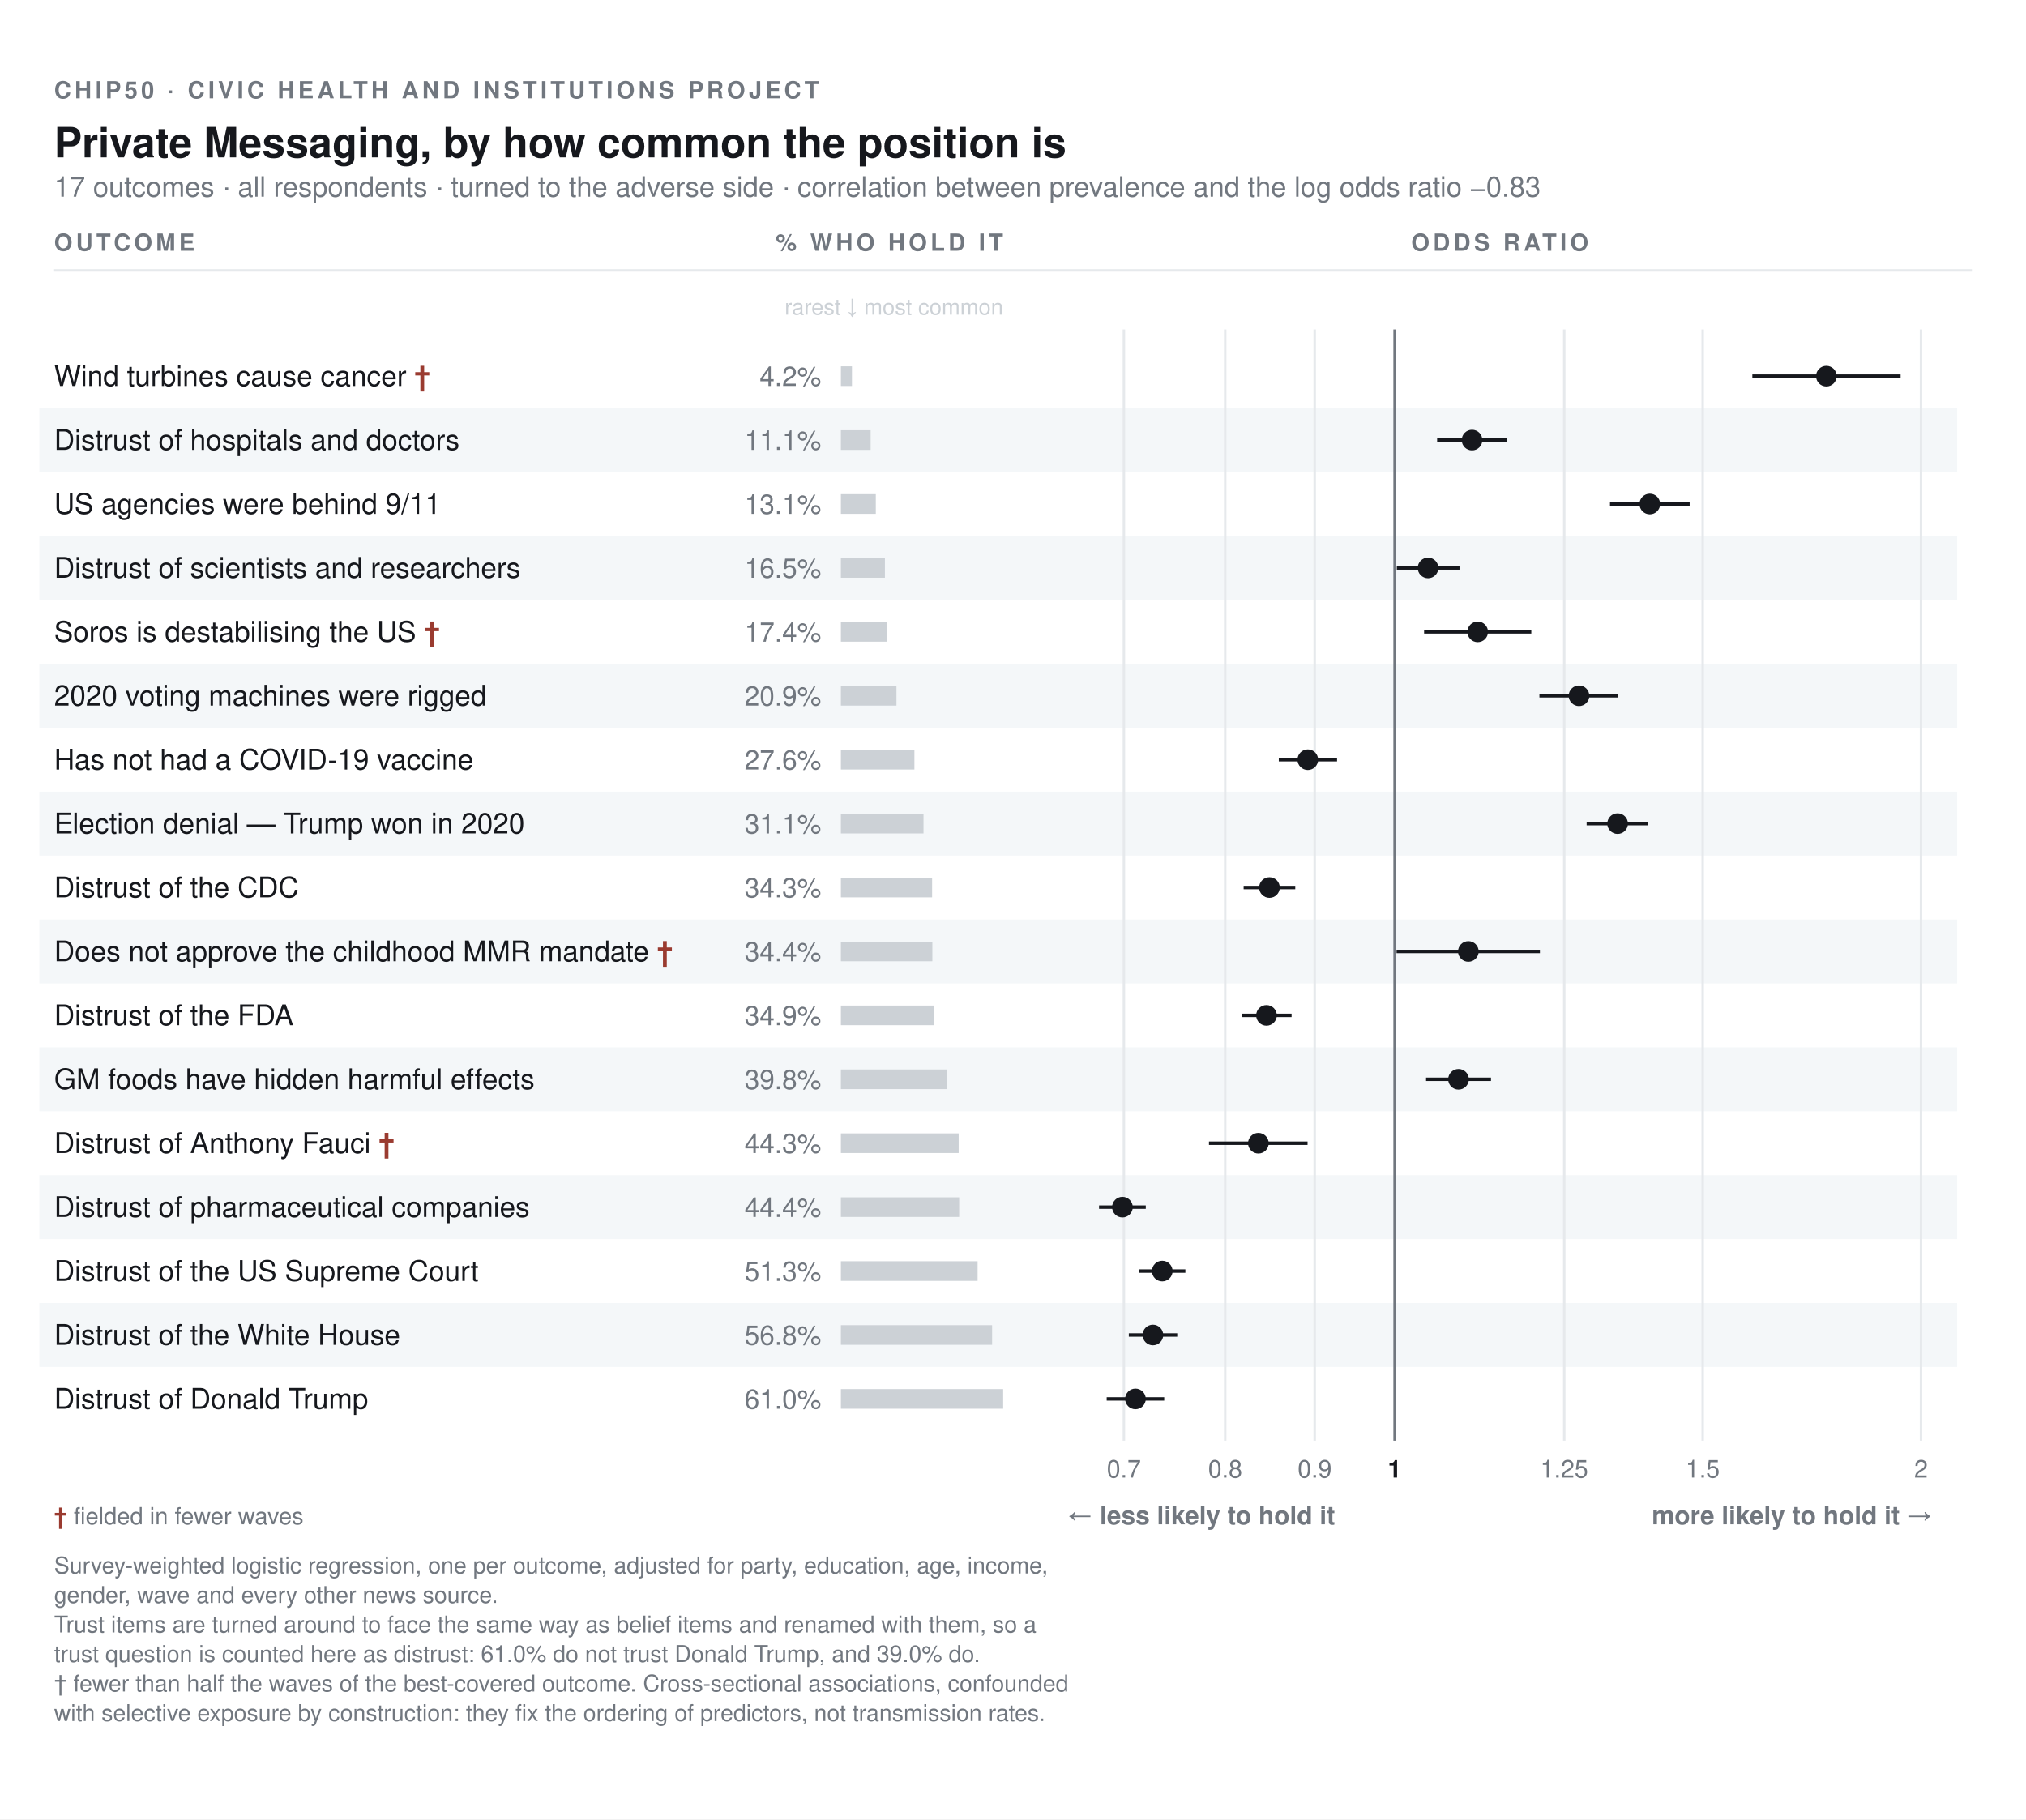
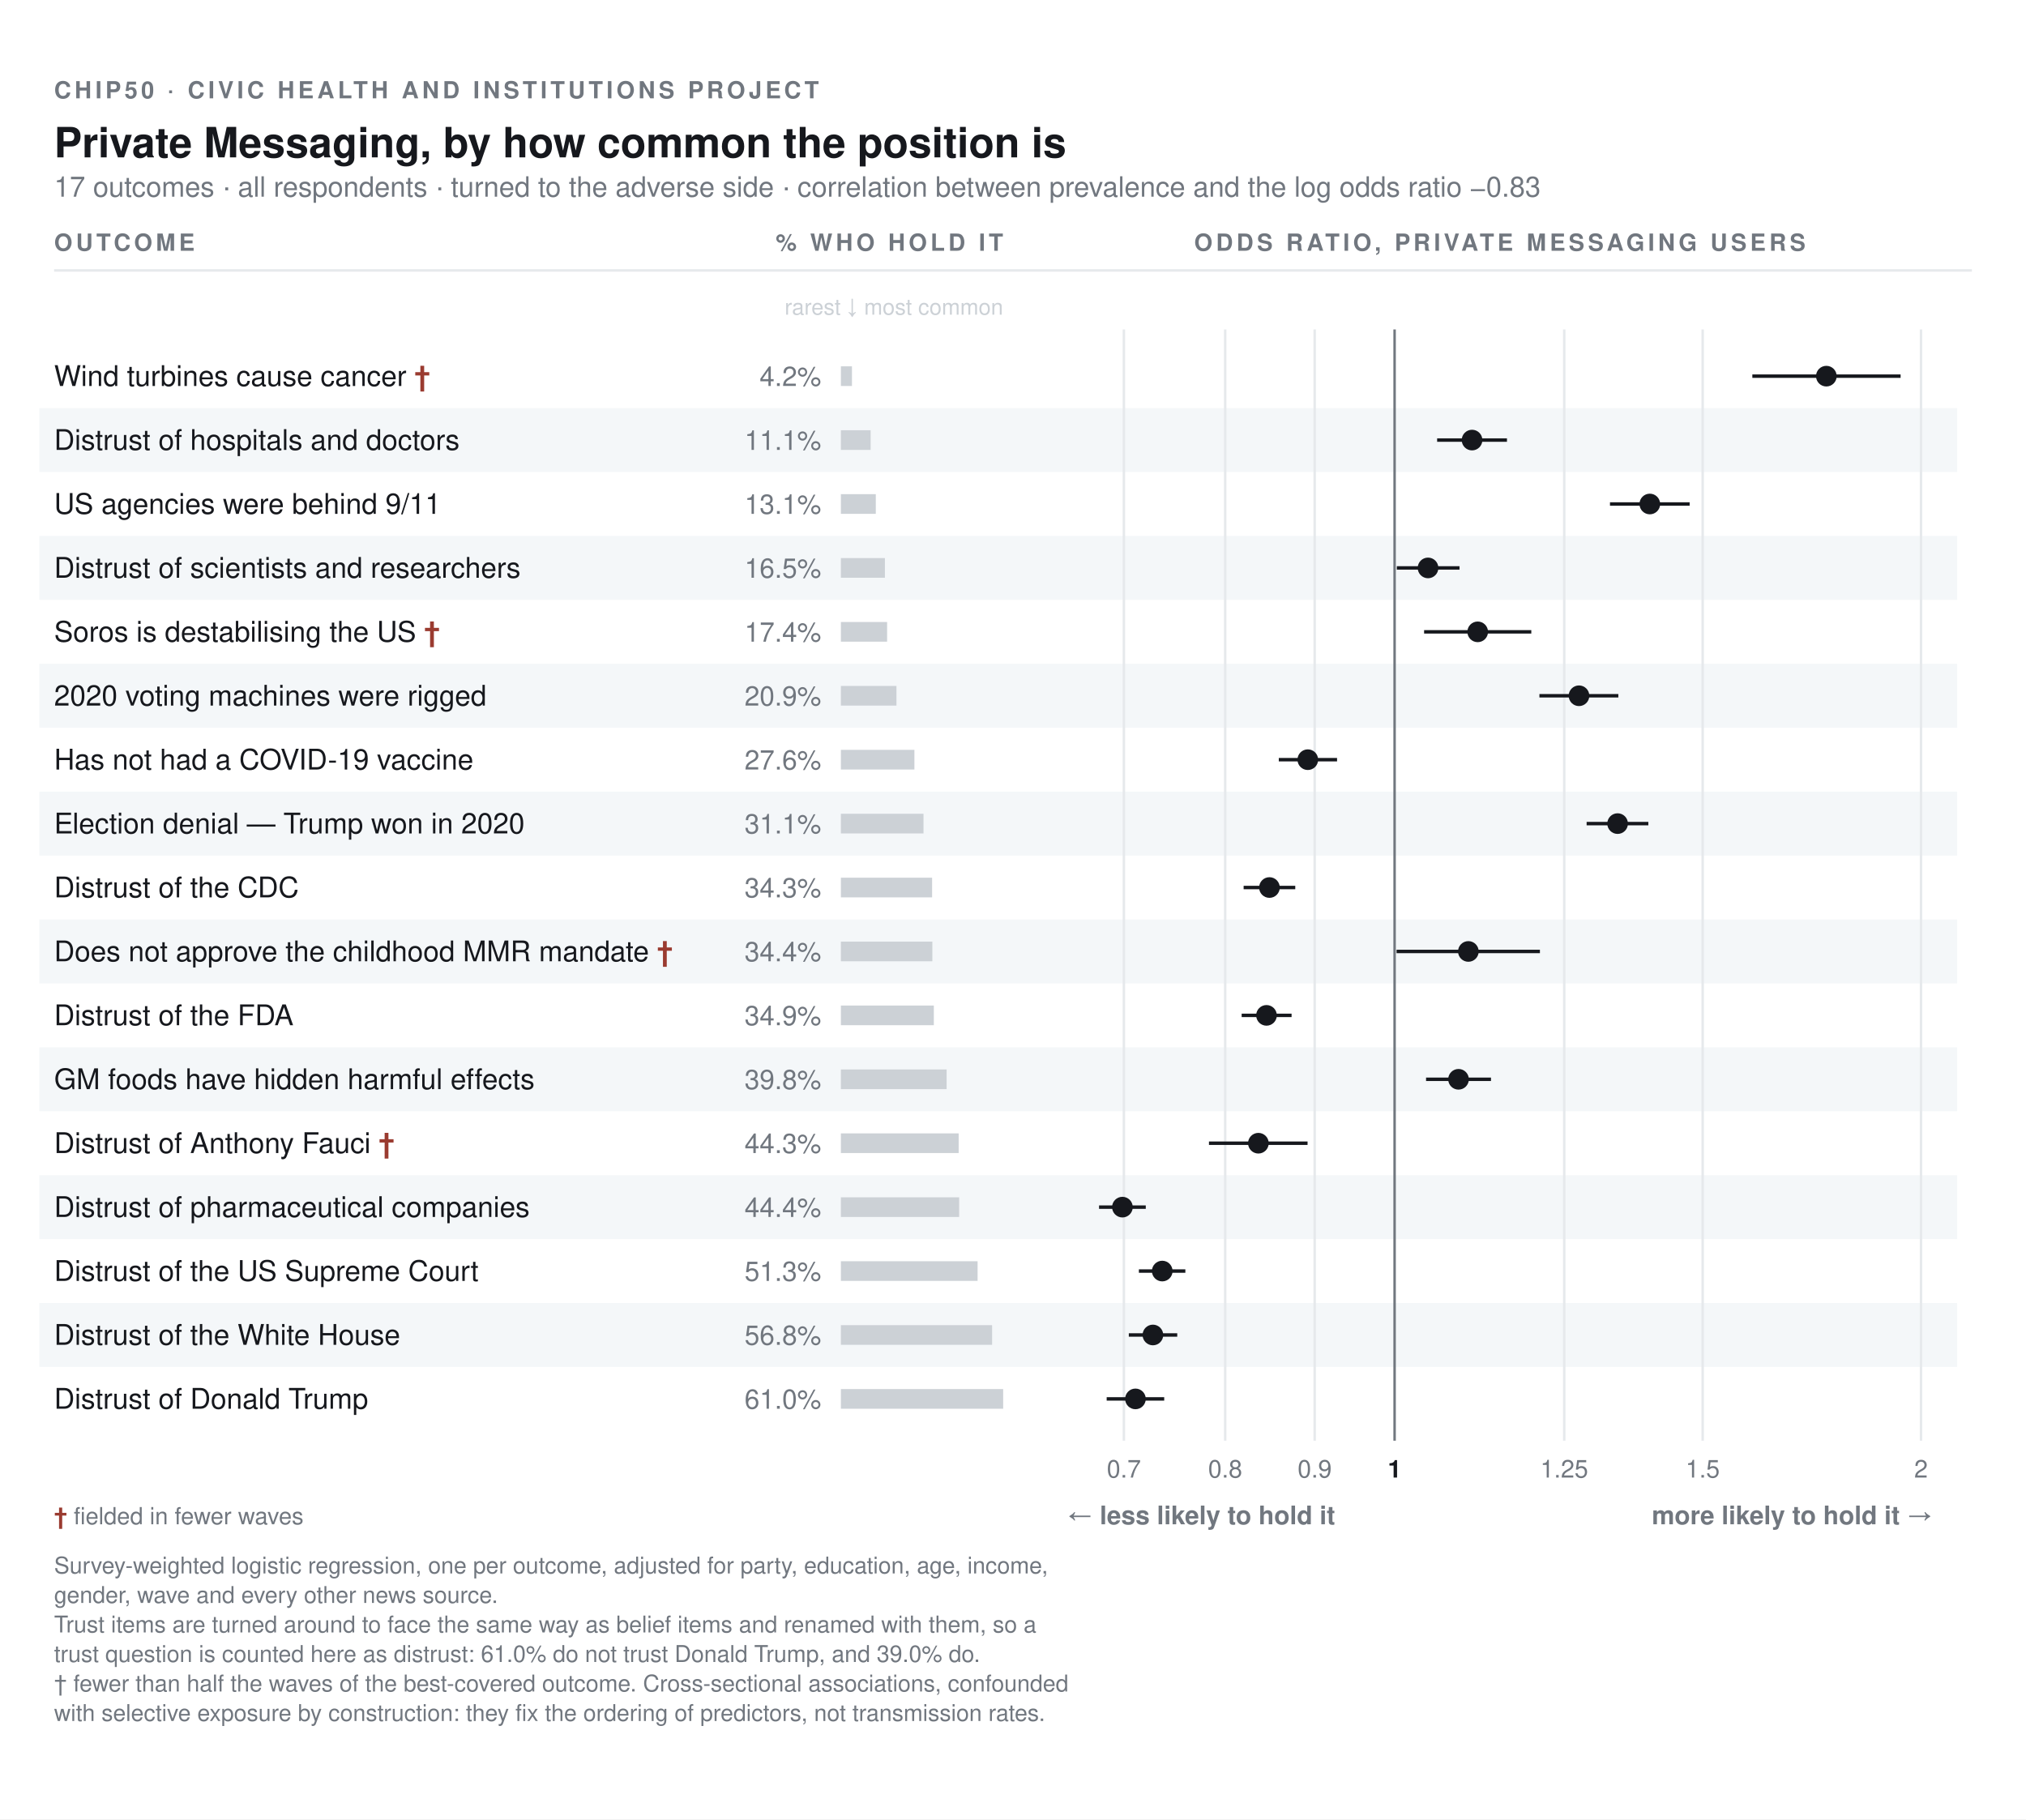
<svg xmlns="http://www.w3.org/2000/svg" width="824" height="740" viewBox="0 0 824 740" font-family="Helvetica Neue,Helvetica,Arial">
  <rect width="824" height="740" fill="#fff" />
  <g transform="translate(22,22)">
    <text x="0" y="18" fill="#71777f" font-size="9.6" font-weight="700" letter-spacing="1.4">CHIP50 · CIVIC HEALTH AND INSTITUTIONS PROJECT</text>
    <text x="0" y="42" fill="#16181d" font-size="17" font-weight="700">Private Messaging, by how common the position is</text>
    <text x="0" y="58" fill="#71777f" font-size="11.4">17 outcomes · all respondents · turned to the adverse side · correlation between prevalence and the log odds ratio −0.83</text>
    <text x="0" y="80" fill="#71777f" font-size="9.6" font-weight="700" letter-spacing="1.4">OUTCOME</text>
    <text x="386" y="80" fill="#71777f" font-size="9.6" font-weight="700" letter-spacing="1.4" text-anchor="end">% WHO HOLD IT</text>
-     <text x="588.0" y="80" fill="#71777f" font-size="9.6" font-weight="700" letter-spacing="1.4" text-anchor="middle">ODDS RATIO</text>
+     <text x="588.0" y="80" fill="#71777f" font-size="9.6" font-weight="700" letter-spacing="1.4" text-anchor="middle">ODDS RATIO, PRIVATE MESSAGING USERS</text>
    <line x1="0" y1="88" x2="780" y2="88" stroke="#e6e9ec" />
    <text x="386" y="106" fill="#ccd1d6" font-size="9" text-anchor="end">rarest ↓ most common</text>
    <rect x="-6" y="144" width="780" height="26" fill="#f4f7f9" />
    <rect x="-6" y="196" width="780" height="26" fill="#f4f7f9" />
    <rect x="-6" y="248" width="780" height="26" fill="#f4f7f9" />
    <rect x="-6" y="300" width="780" height="26" fill="#f4f7f9" />
    <rect x="-6" y="352" width="780" height="26" fill="#f4f7f9" />
    <rect x="-6" y="404" width="780" height="26" fill="#f4f7f9" />
    <rect x="-6" y="456" width="780" height="26" fill="#f4f7f9" />
    <rect x="-6" y="508" width="780" height="26" fill="#f4f7f9" />
    <line x1="435.1" y1="112" x2="435.1" y2="564" stroke="#e6e9ec" />
    <text x="435.1" y="579" fill="#71777f" font-size="10" font-weight="400" text-anchor="middle">0.7</text>
    <line x1="476.3" y1="112" x2="476.3" y2="564" stroke="#e6e9ec" />
    <text x="476.3" y="579" fill="#71777f" font-size="10" font-weight="400" text-anchor="middle">0.8</text>
    <line x1="512.7" y1="112" x2="512.7" y2="564" stroke="#e6e9ec" />
    <text x="512.7" y="579" fill="#71777f" font-size="10" font-weight="400" text-anchor="middle">0.9</text>
    <line x1="545.2" y1="112" x2="545.2" y2="564" stroke="#71777f" />
    <text x="545.2" y="579" fill="#16181d" font-size="10" font-weight="600" text-anchor="middle">1</text>
    <line x1="614.2" y1="112" x2="614.2" y2="564" stroke="#e6e9ec" />
    <text x="614.2" y="579" fill="#71777f" font-size="10" font-weight="400" text-anchor="middle">1.25</text>
    <line x1="670.5" y1="112" x2="670.5" y2="564" stroke="#e6e9ec" />
    <text x="670.5" y="579" fill="#71777f" font-size="10" font-weight="400" text-anchor="middle">1.5</text>
    <line x1="759.3" y1="112" x2="759.3" y2="564" stroke="#e6e9ec" />
    <text x="759.3" y="579" fill="#71777f" font-size="10" font-weight="400" text-anchor="middle">2</text>
    <text x="0" y="135.0" fill="#16181d" font-size="11.6">Wind turbines cause cancer <tspan fill="#9a3b30" font-weight="700">†</tspan>
    </text>
    <text x="312" y="135.0" fill="#71777f" font-size="11" text-anchor="end">4.2%</text>
    <rect x="320" y="127.0" width="4.5" height="8" fill="#ccd1d6" />
    <line x1="690.7" y1="131.0" x2="751.0" y2="131.0" stroke="#16181d" stroke-width="1.4" />
    <circle cx="720.8" cy="131.0" r="4.2" fill="#16181d" />
    <text x="0" y="161.0" fill="#16181d" font-size="11.6">Distrust of hospitals and doctors</text>
    <text x="312" y="161.0" fill="#71777f" font-size="11" text-anchor="end">11.1%</text>
    <rect x="320" y="153.0" width="12.1" height="8" fill="#ccd1d6" />
    <line x1="562.5" y1="157.0" x2="590.9" y2="157.0" stroke="#16181d" stroke-width="1.4" />
    <circle cx="576.7" cy="157.0" r="4.2" fill="#16181d" />
    <text x="0" y="187.0" fill="#16181d" font-size="11.6">US agencies were behind 9/11</text>
    <text x="312" y="187.0" fill="#71777f" font-size="11" text-anchor="end">13.1%</text>
    <rect x="320" y="179.0" width="14.2" height="8" fill="#ccd1d6" />
    <line x1="632.8" y1="183.0" x2="665.2" y2="183.0" stroke="#16181d" stroke-width="1.4" />
    <circle cx="649.0" cy="183.0" r="4.2" fill="#16181d" />
    <text x="0" y="213.0" fill="#16181d" font-size="11.6">Distrust of scientists and researchers</text>
    <text x="312" y="213.0" fill="#71777f" font-size="11" text-anchor="end">16.5%</text>
    <rect x="320" y="205.0" width="17.9" height="8" fill="#ccd1d6" />
    <line x1="546.1" y1="209.0" x2="571.6" y2="209.0" stroke="#16181d" stroke-width="1.4" />
    <circle cx="558.8" cy="209.0" r="4.2" fill="#16181d" />
    <text x="0" y="239.0" fill="#16181d" font-size="11.6">Soros is destabilising the US <tspan fill="#9a3b30" font-weight="700">†</tspan>
    </text>
    <text x="312" y="239.0" fill="#71777f" font-size="11" text-anchor="end">17.4%</text>
    <rect x="320" y="231.0" width="18.8" height="8" fill="#ccd1d6" />
    <line x1="557.2" y1="235.0" x2="600.8" y2="235.0" stroke="#16181d" stroke-width="1.4" />
    <circle cx="579.0" cy="235.0" r="4.2" fill="#16181d" />
    <text x="0" y="265.0" fill="#16181d" font-size="11.6">2020 voting machines were rigged</text>
    <text x="312" y="265.0" fill="#71777f" font-size="11" text-anchor="end">20.9%</text>
    <rect x="320" y="257.0" width="22.6" height="8" fill="#ccd1d6" />
    <line x1="604.1" y1="261.0" x2="636.2" y2="261.0" stroke="#16181d" stroke-width="1.4" />
    <circle cx="620.2" cy="261.0" r="4.2" fill="#16181d" />
    <text x="0" y="291.0" fill="#16181d" font-size="11.6">Has not had a COVID-19 vaccine</text>
    <text x="312" y="291.0" fill="#71777f" font-size="11" text-anchor="end">27.6%</text>
    <rect x="320" y="283.0" width="29.9" height="8" fill="#ccd1d6" />
    <line x1="498.1" y1="287.0" x2="521.8" y2="287.0" stroke="#16181d" stroke-width="1.4" />
    <circle cx="509.9" cy="287.0" r="4.2" fill="#16181d" />
    <text x="0" y="317.0" fill="#16181d" font-size="11.6">Election denial — Trump won in 2020</text>
    <text x="312" y="317.0" fill="#71777f" font-size="11" text-anchor="end">31.1%</text>
    <rect x="320" y="309.0" width="33.6" height="8" fill="#ccd1d6" />
    <line x1="623.3" y1="313.0" x2="648.4" y2="313.0" stroke="#16181d" stroke-width="1.4" />
    <circle cx="635.9" cy="313.0" r="4.2" fill="#16181d" />
    <text x="0" y="343.0" fill="#16181d" font-size="11.6">Distrust of the CDC</text>
    <text x="312" y="343.0" fill="#71777f" font-size="11" text-anchor="end">34.3%</text>
    <rect x="320" y="335.0" width="37.1" height="8" fill="#ccd1d6" />
    <line x1="483.8" y1="339.0" x2="504.8" y2="339.0" stroke="#16181d" stroke-width="1.4" />
    <circle cx="494.3" cy="339.0" r="4.2" fill="#16181d" />
    <text x="0" y="369.0" fill="#16181d" font-size="11.6">Does not approve the childhood MMR mandate <tspan fill="#9a3b30" font-weight="700">†</tspan>
    </text>
    <text x="312" y="369.0" fill="#71777f" font-size="11" text-anchor="end">34.4%</text>
    <rect x="320" y="361.0" width="37.2" height="8" fill="#ccd1d6" />
    <line x1="546.0" y1="365.0" x2="604.3" y2="365.0" stroke="#16181d" stroke-width="1.4" />
    <circle cx="575.2" cy="365.0" r="4.2" fill="#16181d" />
    <text x="0" y="395.0" fill="#16181d" font-size="11.6">Distrust of the FDA</text>
    <text x="312" y="395.0" fill="#71777f" font-size="11" text-anchor="end">34.9%</text>
    <rect x="320" y="387.0" width="37.8" height="8" fill="#ccd1d6" />
    <line x1="483.0" y1="391.0" x2="503.3" y2="391.0" stroke="#16181d" stroke-width="1.4" />
    <circle cx="493.1" cy="391.0" r="4.2" fill="#16181d" />
    <text x="0" y="421.0" fill="#16181d" font-size="11.6">GM foods have hidden harmful effects</text>
    <text x="312" y="421.0" fill="#71777f" font-size="11" text-anchor="end">39.8%</text>
    <rect x="320" y="413.0" width="43.0" height="8" fill="#ccd1d6" />
    <line x1="558.0" y1="417.0" x2="584.4" y2="417.0" stroke="#16181d" stroke-width="1.4" />
    <circle cx="571.2" cy="417.0" r="4.2" fill="#16181d" />
    <text x="0" y="447.0" fill="#16181d" font-size="11.6">Distrust of Anthony Fauci <tspan fill="#9a3b30" font-weight="700">†</tspan>
    </text>
    <text x="312" y="447.0" fill="#71777f" font-size="11" text-anchor="end">44.3%</text>
    <rect x="320" y="439.0" width="47.9" height="8" fill="#ccd1d6" />
    <line x1="469.7" y1="443.0" x2="509.8" y2="443.0" stroke="#16181d" stroke-width="1.4" />
    <circle cx="489.8" cy="443.0" r="4.2" fill="#16181d" />
    <text x="0" y="473.0" fill="#16181d" font-size="11.6">Distrust of pharmaceutical companies</text>
    <text x="312" y="473.0" fill="#71777f" font-size="11" text-anchor="end">44.4%</text>
    <rect x="320" y="465.0" width="48.1" height="8" fill="#ccd1d6" />
    <line x1="425.0" y1="469.0" x2="444.0" y2="469.0" stroke="#16181d" stroke-width="1.4" />
    <circle cx="434.5" cy="469.0" r="4.2" fill="#16181d" />
    <text x="0" y="499.0" fill="#16181d" font-size="11.6">Distrust of the US Supreme Court</text>
    <text x="312" y="499.0" fill="#71777f" font-size="11" text-anchor="end">51.3%</text>
    <rect x="320" y="491.0" width="55.6" height="8" fill="#ccd1d6" />
    <line x1="441.2" y1="495.0" x2="460.1" y2="495.0" stroke="#16181d" stroke-width="1.4" />
    <circle cx="450.7" cy="495.0" r="4.2" fill="#16181d" />
    <text x="0" y="525.0" fill="#16181d" font-size="11.6">Distrust of the White House</text>
    <text x="312" y="525.0" fill="#71777f" font-size="11" text-anchor="end">56.8%</text>
    <rect x="320" y="517.0" width="61.5" height="8" fill="#ccd1d6" />
    <line x1="437.1" y1="521.0" x2="456.8" y2="521.0" stroke="#16181d" stroke-width="1.4" />
    <circle cx="446.9" cy="521.0" r="4.2" fill="#16181d" />
    <text x="0" y="551.0" fill="#16181d" font-size="11.6">Distrust of Donald Trump</text>
    <text x="312" y="551.0" fill="#71777f" font-size="11" text-anchor="end">61.0%</text>
    <rect x="320" y="543.0" width="66.0" height="8" fill="#ccd1d6" />
    <line x1="428.1" y1="547.0" x2="451.5" y2="547.0" stroke="#16181d" stroke-width="1.4" />
    <circle cx="439.8" cy="547.0" r="4.2" fill="#16181d" />
    <text x="0" y="598" fill="#71777f" font-size="9.6">
      <tspan fill="#9a3b30" font-weight="700">†</tspan> fielded in fewer waves</text>
    <text x="412" y="598" fill="#71777f" font-size="10.4" font-weight="600">← less likely to hold it</text>
    <text x="764" y="598" fill="#71777f" font-size="10.4" font-weight="600" text-anchor="end">more likely to hold it →</text>
    <text x="0" y="618" fill="#71777f" font-size="9.4">Survey-weighted logistic regression, one per outcome, adjusted for party, education, age, income,</text>
    <text x="0" y="630" fill="#71777f" font-size="9.4">gender, wave and every other news source.</text>
    <text x="0" y="642" fill="#71777f" font-size="9.4">Trust items are turned around to face the same way as belief items and renamed with them, so a</text>
    <text x="0" y="654" fill="#71777f" font-size="9.4">trust question is counted here as distrust: 61.0% do not trust Donald Trump, and 39.0% do.</text>
    <text x="0" y="666" fill="#71777f" font-size="9.4">† fewer than half the waves of the best-covered outcome. Cross-sectional associations, confounded</text>
    <text x="0" y="678" fill="#71777f" font-size="9.4">with selective exposure by construction: they fix the ordering of predictors, not transmission rates.</text>
  </g>
</svg>
